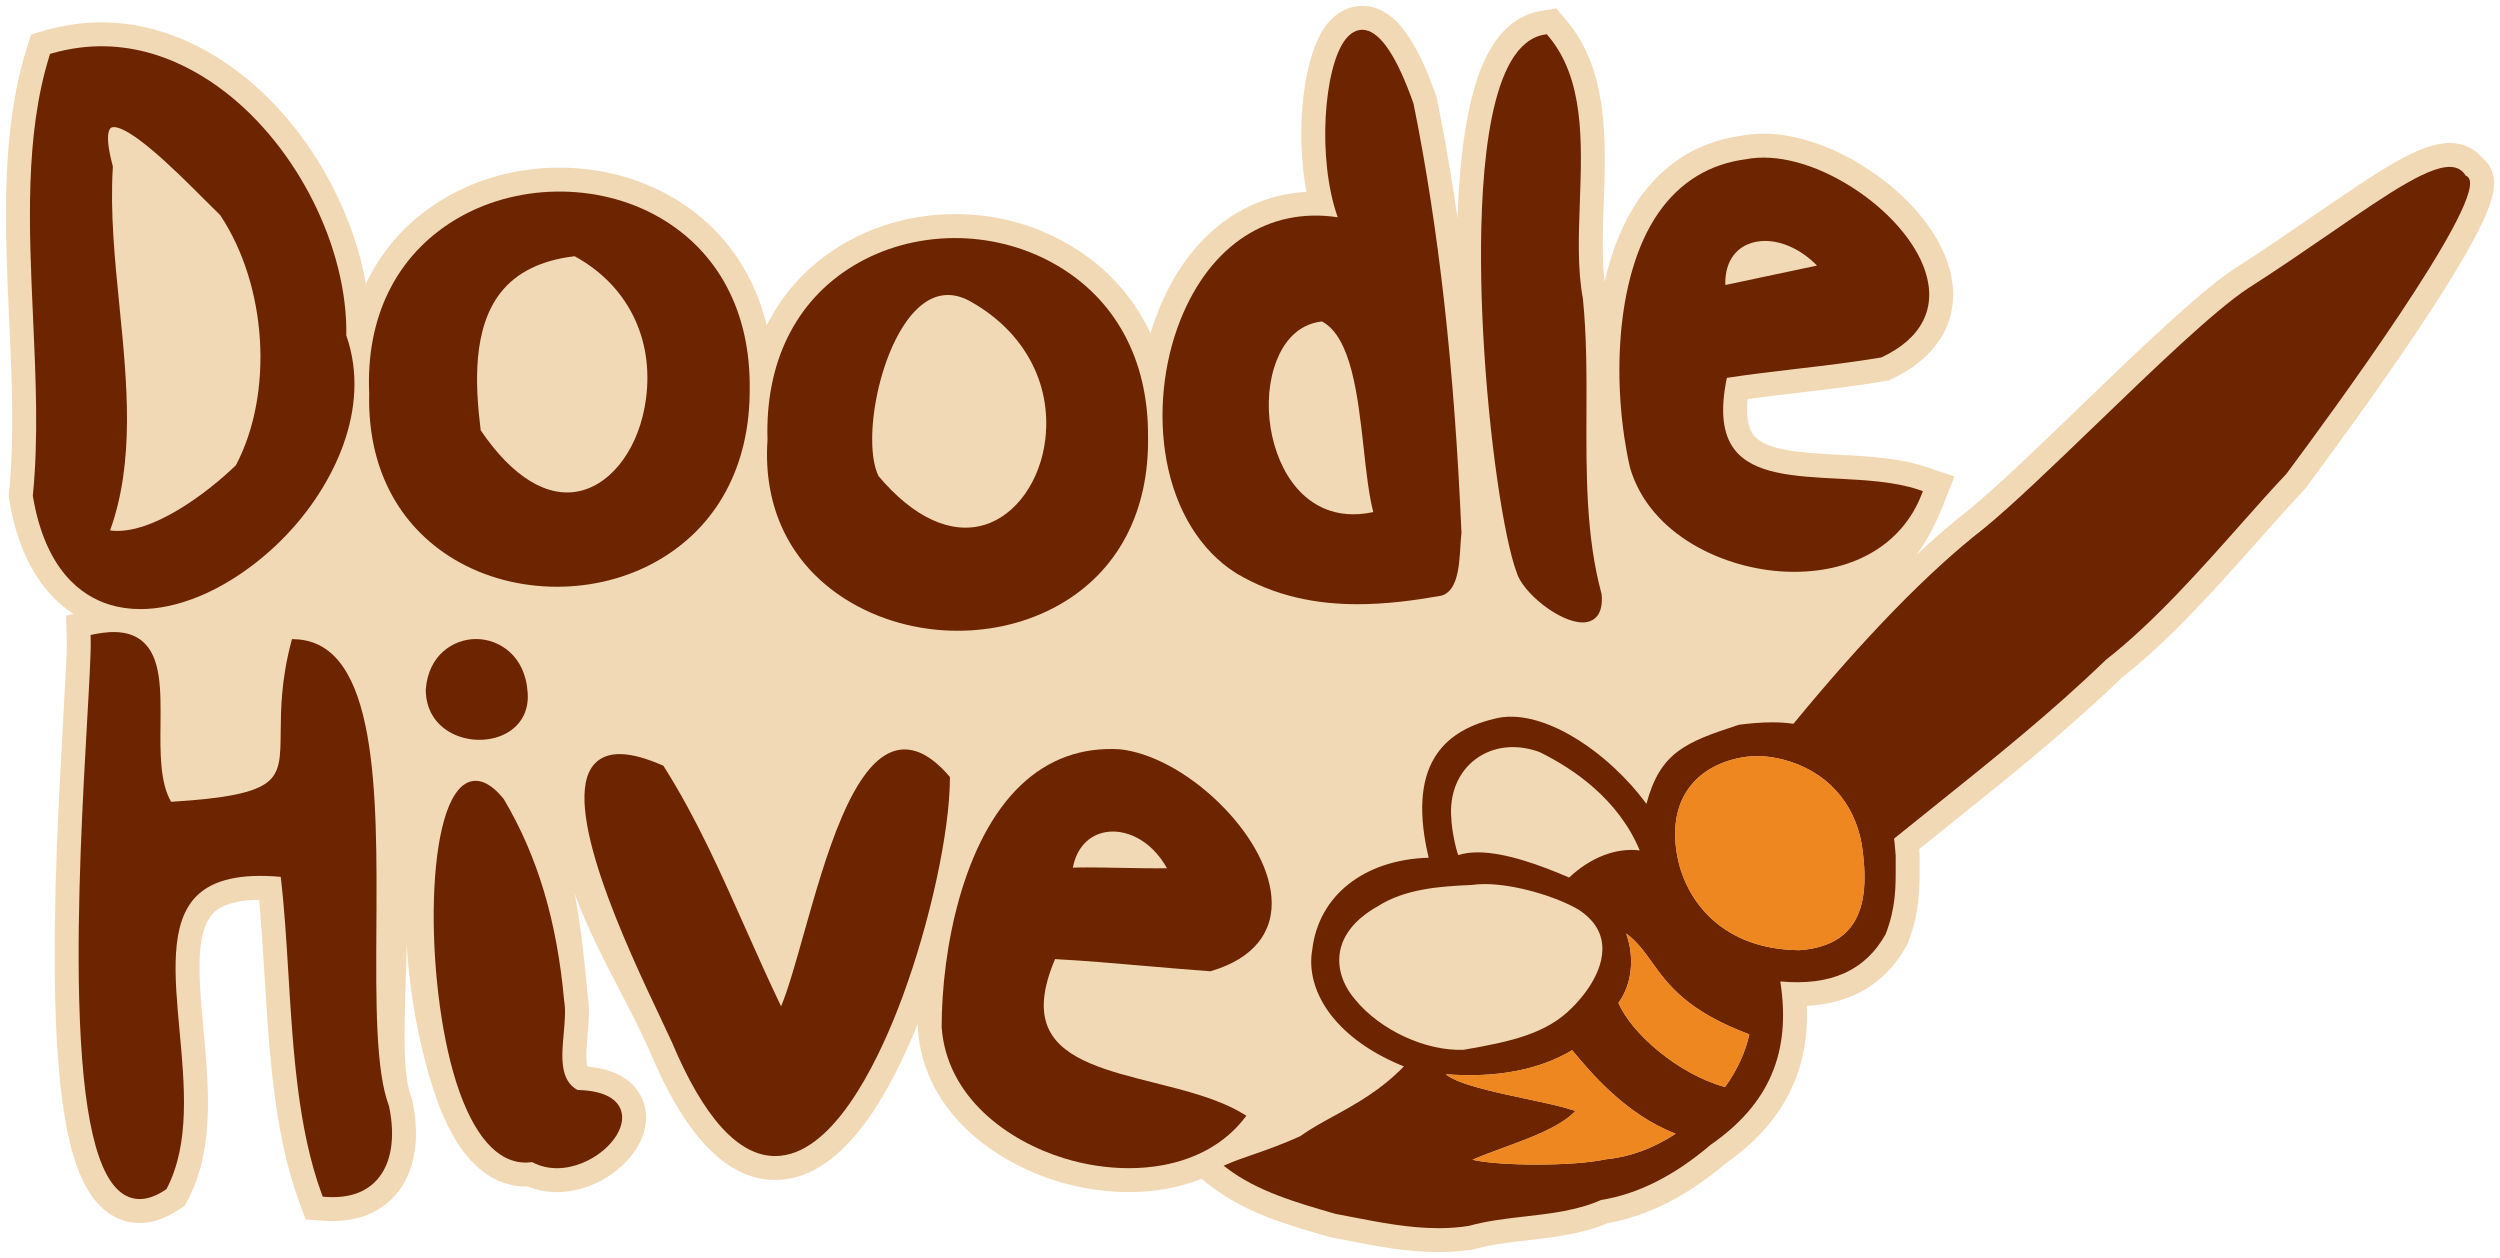
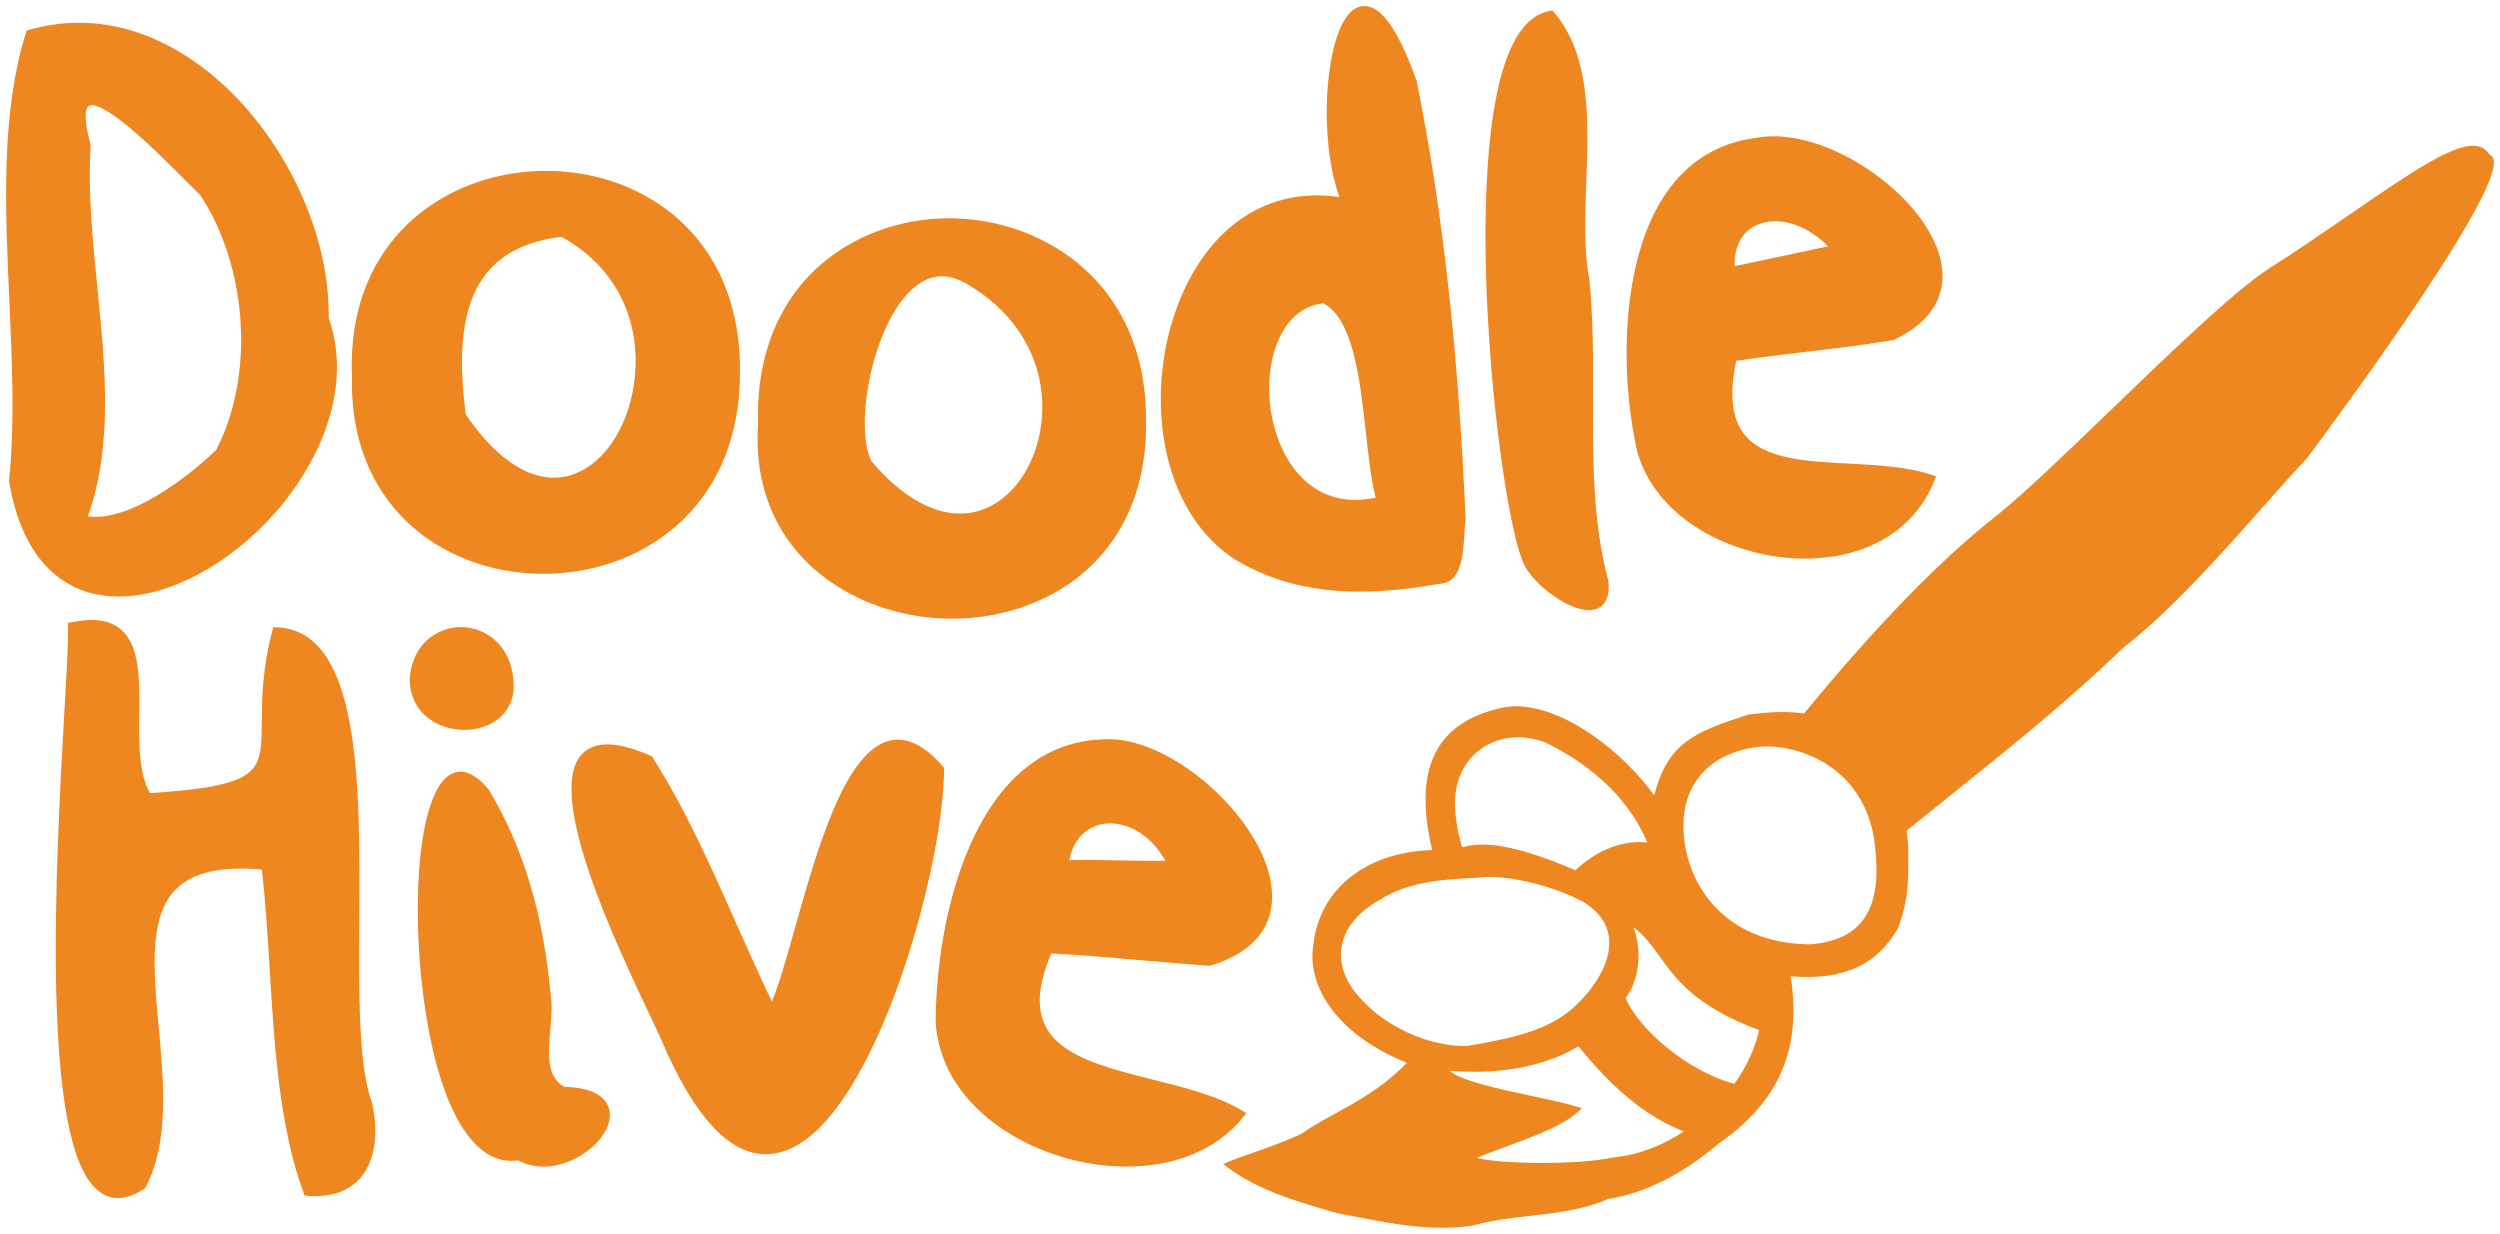
- <svg xmlns="http://www.w3.org/2000/svg" viewBox="20 67 1880 946">
-   <path fill="#f2d9b6" d="M1839.26,313.78c-30.99,46.47-66.82,95.29-85.41,120.26l-.3.4-.81.97-.41.43c-9.97,10.49-21.23,23.19-33.16,36.63-31.38,35.38-66.87,75.4-103.66,104.28-41.09,39.64-84.71,74.6-130.87,111.58-6.98,5.6-14.14,11.34-21.41,17.19.1,1.27.19,2.53.28,3.74l.06.85v.75c-.05,2.68-.03,5.37-.02,7.97.07,15.94.15,34.01-8.72,57.05l-.23.6-.64,1.37-.32.57c-15.69,28.03-40.87,43.16-74.93,45.03,2.09,49.51-18.11,88.5-61.34,118.73-28.7,24.38-58.37,39.37-88.23,44.6-19.79,8.28-41.17,10.72-60.11,12.88-13.32,1.51-27.09,3.08-39.46,6.51l-.49.13-1.13.25-.47.08c-8.01,1.3-16.62,1.96-25.59,1.96-23.91,0-47.47-4.59-68.26-8.64-4.28-.83-8.46-1.65-12.56-2.41l-.41-.08-1.01-.23-.45-.13c-31.94-9.24-62.11-17.96-87.71-37.46l-8.04-6.13c-8,3.21-16.54,5.69-25.57,7.37-9.25,1.72-18.99,2.59-28.97,2.59-17.86,0-36.57-2.85-54.1-8.25-47.63-14.69-100.12-52.46-104.64-114.44l-.02-.35-.03-.91v-.31c0-.75.02-1.51.02-2.26-7.47,18.59-17.76,41.1-30.35,61.02-20.25,32.06-42.24,50.64-65.36,55.23-3.83.76-7.71,1.15-11.53,1.15-19.04,0-37.06-9.22-53.54-27.4-14.48-15.97-27.76-38.58-40.62-69.11-1.71-3.82-4.32-9.33-7.62-16.27l-.06-.14c-12.42-26.18-35.51-65.21-48.97-102.71,4.67,24.07,7.39,50.01,10.03,78.53,1.43,9.29.56,19.05-.28,28.49-.58,6.39-1.66,18.53-.13,23.3,27.76,2.54,38.29,15.67,42.17,26.7,5.81,16.52-1.5,35.86-19.08,50.48-13.18,10.98-29.92,17.27-45.93,17.27-7.75,0-15.14-1.44-22.04-4.27-.53.01-1.07.02-1.6.02-19.81,0-47.47-11.35-66.75-65.4-10.8-30.3-20.05-73.01-22.62-115.97-.93,46.9-4.67,93,3.44,114.34l.25.67.55,1.86.14.7c6.01,28.95,1.43,53.9-12.88,70.25-7.8,8.93-22.33,19.57-47.19,19.57h-.01c-2.17,0-4.43-.08-6.69-.25l-13.66-.97-4.72-12.84c-18.91-51.32-22.63-112.41-26.23-171.49-1.2-19.65-2.35-38.45-4.02-56.03-16.29.13-27.82,3.44-34.28,9.85-14.32,14.21-10.9,51.2-7.6,86.98,4.08,44.29,8.3,90.07-11.41,128.24l-2.5,4.82-4.48,3.02c-9.95,6.71-19.89,10.11-29.55,10.11-7.06,0-13.79-1.79-19.99-5.32-28-15.93-41.02-64.63-43.51-162.84-1.83-72.3,2.92-156.02,6.06-211.42,1.54-27.14,2.87-50.58,2.61-59.42l-.53-17.78,5.68-1.17c-7.35-4.78-14.04-10.72-19.99-17.8-14.08-16.75-23.62-39.54-28.37-67.72l-.46-2.8.27-2.8c4.15-41.1,2.08-86.67.08-130.73-3.14-69.16-6.4-140.65,13.06-203.07l3.4-10.94,11.03-3.14c13.89-3.95,28.03-5.95,42.01-5.95,35.63,0,71.52,13.14,103.79,38.02,29.05,22.38,53.85,53.18,71.71,89.05,11.4,22.89,19.23,46.41,23.3,69.54.31-.64.59-1.29.9-1.92,12.49-25.42,31.38-45.99,56.14-61.15,25.94-15.88,56.57-24.28,88.55-24.28,29.9,0,58.76,7.43,83.45,21.48,25.39,14.45,45.04,34.61,58.39,59.92,6.12,11.58,10.77,24.03,13.97,37.23,12.4-24.86,31.21-45.33,55.84-60.23,25.37-15.33,55.01-23.44,85.73-23.44s58.65,7.58,83.94,21.93c25.61,14.53,45.52,34.65,59.16,59.81,1.39,2.56,2.69,5.17,3.94,7.82,1.72-5.8,3.7-11.48,5.91-17,21.77-54.35,62.09-86.54,111.32-89.28-8.57-46.16-2.54-103.44,15.42-126.07,7.08-8.91,16.52-13.82,26.59-13.82,1.71,0,3.45.14,5.16.43,19.62,3.29,35.14,23.94,50.31,66.95l.21.59.46,1.65.12.63c5.83,28.93,10.94,58.56,15.4,89.29,1.6-49.88,8.04-98.29,24.45-126.65,12.07-20.85,27.31-27.3,37.97-29.03l11.85-1.93,7.74,9.18c31.51,37.34,29.61,90.34,27.94,137.1-.76,21.29-1.47,41.57.62,59.35,5.52-24.54,14.24-45.7,25.84-62.33,19.07-27.32,45.26-43.38,77.87-47.72,5.05-.93,10.38-1.4,15.84-1.4,23.8,0,50.98,9,76.51,25.34,30.96,19.81,53.65,46.3,62.24,72.68,11.77,36.14-3.99,68.43-42.15,86.37l-2.63,1.24-2.87.48c-21.26,3.58-43.36,6.18-64.73,8.7-12.69,1.49-25.69,3.02-38.29,4.74-1.05,10.16-.53,20.63,4.26,26.92,9.2,12.09,37.26,13.57,64.39,14.99,22.29,1.18,45.34,2.39,65.66,9.22l21.15,7.11-8.19,20.75c-5.61,14.23-12.09,27.1-20.16,37.98,13.42-12.52,26.3-23.59,38.58-33.17,20.82-16.93,51.57-46.57,84.12-77.94,44.13-42.53,89.7-86.45,116.48-104.1l.2-.12c22.44-14.38,43.31-28.72,61.72-41.38l.13-.08c46.19-31.76,76.7-52.73,99.44-52.73,2.82,0,5.57.31,8.15.93,6.66,1.6,12.3,5.13,16.55,10.3,3.21,2.58,5.7,6.02,7.17,10.01,4.53,12.19,3.76,30.4-54.67,118.02Z" />
-   <path fill="#6d2400" d="M125.53,525.04c13.92,0,28.95-3.24,44.45-9.67,22.78-9.44,45.92-25.71,65.16-45.8,34.7-36.24,64.74-94.69,45.29-150.28,1.05-65.69-36.4-140.95-91.25-183.22-28.52-21.98-74.19-44.85-129.89-29.01l-1.66.47-.51,1.64c-18.51,59.4-15.34,129.29-12.26,196.87,2.03,44.72,4.14,90.96-.15,133.34l-.04.43.07.42c9.35,55.55,36.5,74.96,57.63,81.46,7.26,2.23,15.02,3.34,23.16,3.34ZM109.86,297.47c-3.5-34.96-7.11-71.11-5-104.8l.03-.52-.14-.51c-6.32-23.51-2.48-27.84-1.15-28.61,1.86-1.07,8.45-1.7,29.43,15.68,14.04,11.63,29.26,26.86,41.49,39.11,4.27,4.27,7.97,7.98,11.07,10.97,35.29,53.06,40.36,133.72,11.85,188.02-21.41,20.81-64.18,53.23-94.67,49.07,18.75-51.75,12.82-111.03,7.08-168.41Z" />
-   <path fill="#6d2400" d="M438.81,508.24c26.28,0,52.64-6.43,75.33-19.33,45.04-25.59,69.77-71.4,69.64-129,.77-58.09-23.54-104.16-68.47-129.73-46.37-26.39-108.14-25.39-153.7,2.5-43.82,26.83-66.54,73.07-63.97,130.22-1.38,54.89,21.32,99.18,63.91,124.7,22.93,13.74,50.06,20.63,77.27,20.63ZM396.65,286.86c11.97-15.15,30.64-24.29,55.49-27.16,39.57,21.55,59.62,61.48,53.67,107.03-4.66,35.67-24.57,63.59-49.54,69.46-24.43,5.74-50.97-10.44-74.78-45.6-4.26-34.17-6.28-76.61,15.16-103.74Z" />
-   <path fill="#6d2400" d="M655.71,517.53c25.04,15.83,54.81,23.81,84.48,23.81,26.58,0,53.07-6.4,76-19.31,44.31-24.94,68.15-70.08,67.13-127.11.27-57.58-24.63-103.51-70.12-129.31-46.83-26.56-106.28-26.06-151.47,1.26-43.5,26.31-66.43,72.82-64.56,130.98-3.49,51.11,17.29,93.61,58.54,119.68ZM806.12,396.89c-3.57,31.57-21.98,57.62-45.81,64.81-25.06,7.56-53.34-5.46-79.66-36.68-12.72-26.31.97-99.43,29.44-126.09,12.42-11.63,26.09-13.22,40.61-4.73l.03.02c39.41,22.46,60.11,60.84,55.39,102.67Z" />
-   <path fill="#6d2400" d="M1083.04,145.21l-.12-.43c-12.21-34.63-24.43-53.19-36.33-55.19-3.72-.63-9.28.06-14.66,6.84-16.31,20.55-21.69,89.78-5.96,133.96-51.72-7.82-95.61,20.57-118.17,76.89-13.13,32.77-16.97,71.42-10.56,106.06,6.98,37.67,25.49,67.71,52.18,84.62,29.55,17.7,60.96,23.41,91.5,23.41,21.15,0,41.89-2.74,61.3-6.11,13.88-1.94,15.1-22.31,15.99-37.18.22-3.65.43-7.1.78-9.73l.04-.28v-.29c-5.46-125.15-16.89-227.64-36-322.56ZM1052.71,452.08c-28.87,6.21-46.99-6.06-57.2-17.7-20.79-23.71-27.53-66.15-15.34-96.61,4.85-12.12,14.67-26.89,33.93-29.04,22.16,11.69,27.09,56.38,31.45,95.87,1.96,17.8,3.83,34.7,7.16,47.48Z" />
-   <path fill="#6d2400" d="M1224.29,513.33c-11.6-43.06-11.44-89.75-11.27-134.91.1-28.7.21-58.38-2.69-86.97l-.04-.26c-4.05-21.73-3.17-46.25-2.24-72.2,1.63-45.63,3.32-92.82-23.71-124.86l-1.16-1.38-1.78.29c-9.92,1.61-18.42,8.44-25.27,20.28-24.94,43.1-23.83,144.51-20.94,201.12,4.26,83.66,16.17,158.55,25.25,182.79,4.38,15.38,32.24,37.83,49.69,37.83,1.1,0,2.15-.09,3.16-.27,4.81-.89,12.66-4.78,11.12-20.94l-.1-.53Z" />
-   <path fill="#6d2400" d="M1401.98,426.96c-32.66-1.72-63.51-3.34-77.76-22.07-8.87-11.66-10.71-29.25-5.62-53.75,16.83-2.56,34.63-4.66,51.86-6.69,21.17-2.49,43.05-5.07,63.85-8.57l.43-.07.4-.19c30.03-14.12,41.64-37.03,32.69-64.51-7.22-22.16-27.71-45.74-54.82-63.09-27.97-17.9-57.06-25.66-79.83-21.32-27.61,3.56-49.79,17.1-65.93,40.24-33.82,48.48-34.84,133.41-21.47,191.82l.05.2c15.12,50.74,71.19,75.96,116.88,77.92,2.2.09,4.36.14,6.51.14,45.79,0,81.25-21.22,95.58-57.57l1.23-3.12-3.18-1.07c-17.99-6.05-39.79-7.2-60.88-8.31ZM1334.38,250.7c4.04-1.7,8.42-2.52,12.98-2.52,13.02,0,27.43,6.68,39.03,18.53-11.14,2.37-27.4,5.81-42.13,8.93-10.52,2.23-20.27,4.29-26.81,5.68-.45-14.79,5.62-25.84,16.94-30.62Z" />
-   <path fill="#6d2400" d="M312.48,898.61c-10.07-26.48-9.76-78.73-9.43-134.06.59-100.54,1.27-214.49-60.94-216.84l-2.55-.1-.65,2.47c-7.49,28.45-7.69,50.83-7.83,67.17-.17,18.94-.27,30.38-9.98,37.98-10.1,7.9-31.13,12.19-72.4,14.72-8.42-14.36-8.21-36.69-8-58.32.25-26.12.48-50.8-13.89-62.62-8.17-6.72-19.96-8.37-36.07-5.05l-2.62.54.08,2.67c.28,9.6-1,32.27-2.63,60.96-3.13,55.11-7.85,138.4-6.04,209.95,2.22,87.45,13.48,135.74,34.42,147.66,3.47,1.98,7.18,2.96,11.08,2.96,6.02,0,12.54-2.35,19.48-7.03l.67-.46.37-.72c17.3-33.5,13.32-76.63,9.48-118.34-3.85-41.77-7.49-81.21,12.85-101.4,12.39-12.3,33.09-17.01,63.21-14.37,2.7,22.3,4.18,46.58,5.74,72.23,3.52,57.78,7.16,117.52,25.15,166.37l.71,1.93,2.05.15c17.18,1.22,30.33-3.22,39.07-13.22,10.51-12.01,13.63-31.45,8.8-54.75l-.14-.49Z" />
-   <path fill="#6d2400" d="M359.44,618.24c6.42,3.42,13.8,5.11,21.08,5.11,8.16,0,16.19-2.13,22.58-6.34,9.86-6.49,14.72-16.98,13.67-29.46-1.79-27.41-21.29-39.95-38.65-40h-.11c-16.94,0-35.97,11.91-37.84,38.12v.13s0,.13,0,.13c.13,14.29,6.98,25.77,19.28,32.32Z" />
-   <path fill="#6d2400" d="M454.21,886.63c-13.44-7.41-11.85-25.23-10.3-42.47.8-8.96,1.56-17.42.34-24.65-5.52-60.34-19.91-108.45-45.29-151.41l-.27-.38c-12.63-15.61-22.34-14.93-28.27-11.6-32.21,18.07-30.82,159.21-4.99,231.68,13.53,37.96,32.41,56.27,54.69,53.09,6,3.22,12.39,4.6,18.75,4.6,12.75,0,25.36-5.57,34.42-13.1,11.64-9.68,16.86-21.43,13.61-30.66-2.32-6.6-9.9-14.54-32.69-15.09Z" />
-   <path fill="#6d2400" d="M734.37,651.35l-.78-.9c-13.39-15.54-26.5-22.02-38.96-19.26-33.39,7.41-53.87,80.09-70.32,138.5-6.23,22.13-11.75,41.7-16.94,54.08-9.34-19.49-18.06-39.07-26.51-58.06-19.1-42.93-37.14-83.48-61.47-122.05l-.52-.83-.9-.39c-24.55-10.69-41.09-11.13-50.56-1.35-27.81,28.72,24.68,139.42,49.9,192.63,3.42,7.22,6.12,12.92,7.93,16.96,23.94,56.92,50.02,85.67,77.65,85.67,2.66,0,5.33-.27,8.02-.8,41.16-8.17,72.66-78.02,87.77-118.93,20.76-56.19,35.42-123.66,35.67-164.07v-1.19Z" />
-   <path fill="#6d2400" d="M935.58,669.64c-23.12-22.22-50.65-36.87-73.76-39.2-28.47-1.63-53.31,7.36-73.87,26.74-44.02,41.5-59.74,124.01-59.83,182.05v.24c3.86,52.93,50.05,85.61,91.99,98.54,16.03,4.94,32.73,7.46,48.8,7.46,8.82,0,17.45-.76,25.67-2.29,25.52-4.75,46.43-16.62,60.46-34.31l2.26-2.85-3.12-1.86c-18.18-10.88-42.4-16.96-65.83-22.84-35.14-8.82-68.33-17.16-79.47-39.95-6.5-13.29-5.02-30.68,4.53-53.12,22.46,1.2,46.19,3.26,69.16,5.25,15.57,1.35,31.67,2.75,47.08,3.85l.57.04.55-.16c31.72-9.33,47.81-29.33,45.3-56.32-2.1-22.58-16.86-48.56-40.5-71.28ZM826.78,719.49c2.74-14.61,11.79-24.49,24.75-26.72,14.35-2.47,33.66,5.1,46.07,27.14-9.06.19-21.64-.04-33.85-.27-9.27-.17-18.25-.34-25.82-.34-4.23,0-8.01.05-11.15.18Z" />
-   <path fill="#6d2400" d="M1877.05,202c-.54-1.46-1.54-2.49-2.92-3-1.89-3.17-4.62-5.21-8.12-6.05-16.1-3.86-48.44,18.36-93.2,49.13-18.56,12.76-39.59,27.22-62.34,41.78-25.38,16.73-70.35,60.07-113.84,101.99-32.92,31.73-64.02,61.7-85.44,79.1-41.01,31.95-88.96,81.19-142.53,146.34-5.19-.78-10.5-1.1-15.89-1.1-8.2,0-16.56.75-24.88,1.8l-.3.07c-40.31,13.09-59.17,20.75-69.48,59.48-28.24-38.69-79.05-73.58-114.48-63.98-21.42,5.16-36.08,14.69-44.84,29.12-10.69,17.63-12.17,42.96-4.42,75.32-48.49,1.43-82.76,28.41-87.54,69.05-2.87,16.11,2.03,33.46,13.8,48.88,12.2,15.96,31.21,29.42,55.08,39.01-17.41,17.98-36.22,28.29-52.87,37.43-9.04,4.96-17.59,9.64-25.14,15.09-13.38,6.09-25.33,10.25-35.88,13.92-7.33,2.55-13.67,4.76-19.08,7.13l-2.56,1.12,2.22,1.69c22.92,17.46,51.52,25.73,81.8,34.49l.15.03c4.17.77,8.41,1.6,12.72,2.44,20.31,3.96,42.64,8.31,64.82,8.31,7.61,0,15.21-.51,22.7-1.73l.17-.04c13.73-3.8,28.22-5.45,42.23-7.05,19.25-2.19,39.16-4.46,57.03-12.38,27.54-4.36,55.23-18.3,82.3-41.44l.04-.03c44.09-30.54,60.79-69.63,52.42-122.87,37.99,3.46,63.88-8.14,79.15-35.42l.1-.22c7.65-19.87,7.58-35.44,7.52-50.5-.02-2.77-.03-5.5.01-8.22v-.14c-.13-1.75-.25-3.45-.41-5.06-.18-2.72-.49-5.31-.84-7.84,9.84-7.95,19.53-15.71,29.07-23.36,46.08-36.92,89.61-71.8,130.3-111.14,35.75-27.9,70.94-67.57,101.98-102.57,12.05-13.58,23.43-26.42,33.63-37.14l.12-.15c34.41-46.2,146.03-198.7,137.64-221.29ZM1129.29,638.15c13.17-10.03,30.82-12.07,48.45-5.61,25.77,12.64,59.44,35.66,75.31,73.97-17.72-2.16-36.84,5.17-53.05,20.4-20.41-8.75-47.33-18.94-68.69-18.94-5.3,0-10.26.63-14.68,2.06-2.21-5.54-5.05-20.22-5.24-27.66-1.53-18.28,5-34.4,17.9-44.22ZM1039.15,818.76l-.02-.03c-9.55-11.15-13.62-23.98-11.46-36.11,2.36-13.24,12.17-25.02,28.45-34.12,20.19-12.93,45.92-14.99,70.54-16h.17c2.98-.46,6.2-.67,9.61-.67,22.81,0,53.76,9.3,70.9,19.36,10.58,6.97,16.46,15.72,17.49,26.01,2.11,21.25-16.48,41.48-22.26,47.2-19.21,19.9-46.07,25.85-81.92,32.04-28.42,1.12-62.71-14.73-81.5-37.68ZM1227.34,938.84l-.2.03c-23.44,5.2-79.46,5.09-99.86.28,6.94-3.03,14.88-5.95,23.21-9.01,20-7.35,40.68-14.96,52.28-25.77l2.05-1.91-2.67-.86c-8.3-2.68-20.77-5.33-33.97-8.13-23.56-5.01-52.29-11.11-60.95-18.65,37.61,2.97,70.36-3.24,95.01-18.07l.23.28c13.16,15.82,40.17,48.3,77.64,62.52-17.13,11.17-34.43,17.49-52.77,19.29ZM1317.21,884.46c-35.94-9.96-70.65-40.91-80.17-63.28,10.2-13.94,12.34-33.85,5.84-52.19,8.23,6.09,13.44,13.35,19.34,21.56,12.34,17.16,26.31,36.59,73.28,54.32-3.08,13.76-9.23,27.06-18.29,39.59ZM1411.3,764.72c-8.07,9.96-20.97,15.62-38.35,16.82-57.42-.55-84.92-36.57-91.51-70.1-7.49-38.2,9.25-65.9,44.79-74.1,5.05-1.16,10.13-1.75,15.3-1.75,6.32,0,12.78.88,19.47,2.63,31.99,8.35,53.52,31.69,59.08,64.08.1.49.16.99.23,1.54,2.57,18.19,4.43,44.3-9.01,60.88Z" />
-   <path fill="#ef8720" d="M1280.11,919.55c-17.13,11.17-34.43,17.49-52.77,19.29l-.2.03c-23.44,5.2-79.46,5.09-99.86.28,6.94-3.03,14.88-5.95,23.21-9.01,20-7.35,40.68-14.96,52.28-25.77l2.05-1.91-2.67-.86c-8.3-2.68-20.77-5.33-33.97-8.13-23.56-5.01-52.29-11.11-60.95-18.65,37.61,2.97,70.36-3.24,95.01-18.07l.23.28c13.16,15.82,40.17,48.3,77.64,62.52Z" />
-   <path fill="#ef8720" d="M1335.5,844.87c-3.08,13.76-9.23,27.06-18.29,39.59-35.94-9.96-70.65-40.91-80.17-63.28,10.2-13.94,12.34-33.85,5.84-52.19,8.23,6.09,13.44,13.35,19.34,21.56,12.34,17.16,26.31,36.59,73.28,54.32Z" />
-   <path fill="#ef8720" d="M1411.3,764.72c-8.07,9.96-20.97,15.62-38.35,16.82-57.42-.55-84.92-36.57-91.51-70.1-7.49-38.2,9.25-65.9,44.79-74.1,5.05-1.16,10.13-1.75,15.3-1.75,6.32,0,12.78.88,19.47,2.63,31.99,8.35,53.52,31.69,59.08,64.08.1.49.16.99.23,1.54,2.57,18.19,4.43,44.3-9.01,60.88Z" />
+ <svg xmlns="http://www.w3.org/2000/svg" viewBox="38 85 1844 910">
+   <path fill="#ef8720" d="M125.53,525.04c13.92,0,28.95-3.24,44.45-9.67,22.78-9.44,45.92-25.71,65.16-45.8,34.7-36.24,64.74-94.69,45.29-150.28,1.05-65.69-36.4-140.95-91.25-183.22-28.52-21.98-74.19-44.85-129.89-29.01l-1.66.47-.51,1.64c-18.51,59.4-15.34,129.29-12.26,196.87,2.03,44.72,4.14,90.96-.15,133.34l-.04.43.07.42c9.35,55.55,36.5,74.96,57.63,81.46,7.26,2.23,15.02,3.34,23.16,3.34ZM109.86,297.47c-3.5-34.96-7.11-71.11-5-104.8l.03-.52-.14-.51c-6.32-23.51-2.48-27.84-1.15-28.61,1.86-1.07,8.45-1.7,29.43,15.68,14.04,11.63,29.26,26.86,41.49,39.11,4.27,4.27,7.97,7.98,11.07,10.97,35.29,53.06,40.36,133.72,11.85,188.02-21.41,20.81-64.18,53.23-94.67,49.07,18.75-51.75,12.82-111.03,7.08-168.41Z" />
+   <path fill="#ef8720" d="M438.81,508.24c26.28,0,52.64-6.43,75.33-19.33,45.04-25.59,69.77-71.4,69.64-129,.77-58.09-23.54-104.16-68.47-129.73-46.37-26.39-108.14-25.39-153.7,2.5-43.82,26.83-66.54,73.07-63.97,130.22-1.38,54.89,21.32,99.18,63.91,124.7,22.93,13.74,50.06,20.63,77.27,20.63ZM396.65,286.86c11.97-15.15,30.64-24.29,55.49-27.16,39.57,21.55,59.62,61.48,53.67,107.03-4.66,35.67-24.57,63.59-49.54,69.46-24.43,5.74-50.97-10.44-74.78-45.6-4.26-34.17-6.28-76.61,15.16-103.74Z" />
+   <path fill="#ef8720" d="M655.71,517.53c25.04,15.83,54.81,23.81,84.48,23.81,26.58,0,53.07-6.4,76-19.31,44.31-24.94,68.15-70.08,67.13-127.11.27-57.58-24.63-103.51-70.12-129.31-46.83-26.56-106.28-26.06-151.47,1.26-43.5,26.31-66.43,72.82-64.56,130.98-3.49,51.11,17.29,93.61,58.54,119.68ZM806.12,396.89c-3.57,31.57-21.98,57.62-45.81,64.81-25.06,7.56-53.34-5.46-79.66-36.68-12.72-26.31.97-99.43,29.44-126.09,12.42-11.63,26.09-13.22,40.61-4.73l.03.02c39.41,22.46,60.11,60.84,55.39,102.67Z" />
+   <path fill="#ef8720" d="M1083.04,145.21l-.12-.43c-12.21-34.63-24.43-53.19-36.33-55.19-3.72-.63-9.28.06-14.66,6.84-16.31,20.55-21.69,89.78-5.96,133.96-51.72-7.82-95.61,20.57-118.17,76.89-13.13,32.77-16.97,71.42-10.56,106.06,6.98,37.67,25.49,67.71,52.18,84.62,29.55,17.7,60.96,23.41,91.5,23.41,21.15,0,41.89-2.74,61.3-6.11,13.88-1.94,15.1-22.31,15.99-37.18.22-3.65.43-7.1.78-9.73l.04-.28v-.29c-5.46-125.15-16.89-227.64-36-322.56ZM1052.71,452.08c-28.87,6.21-46.99-6.06-57.2-17.7-20.79-23.71-27.53-66.15-15.34-96.61,4.85-12.12,14.67-26.89,33.93-29.04,22.16,11.69,27.09,56.38,31.45,95.87,1.96,17.8,3.83,34.7,7.16,47.48Z" />
+   <path fill="#ef8720" d="M1224.29,513.33c-11.6-43.06-11.44-89.75-11.27-134.91.1-28.7.21-58.38-2.69-86.97l-.04-.26c-4.05-21.73-3.17-46.25-2.24-72.2,1.63-45.63,3.32-92.82-23.71-124.86l-1.16-1.38-1.78.29c-9.92,1.61-18.42,8.44-25.27,20.28-24.94,43.1-23.83,144.51-20.94,201.12,4.26,83.66,16.17,158.55,25.25,182.79,4.38,15.38,32.24,37.83,49.69,37.83,1.1,0,2.15-.09,3.16-.27,4.81-.89,12.66-4.78,11.12-20.94l-.1-.53Z" />
+   <path fill="#ef8720" d="M1401.98,426.96c-32.66-1.72-63.51-3.34-77.76-22.07-8.87-11.66-10.71-29.25-5.62-53.75,16.83-2.56,34.63-4.66,51.86-6.69,21.17-2.49,43.05-5.07,63.85-8.57l.43-.07.4-.19c30.03-14.12,41.64-37.03,32.69-64.51-7.22-22.16-27.71-45.74-54.82-63.09-27.97-17.9-57.06-25.66-79.83-21.32-27.61,3.56-49.79,17.1-65.93,40.24-33.82,48.48-34.84,133.41-21.47,191.82l.05.2c15.12,50.74,71.19,75.96,116.88,77.92,2.2.09,4.36.14,6.51.14,45.79,0,81.25-21.22,95.58-57.57l1.23-3.12-3.18-1.07c-17.99-6.05-39.79-7.2-60.88-8.31ZM1334.38,250.7c4.04-1.7,8.42-2.52,12.98-2.52,13.02,0,27.43,6.68,39.03,18.53-11.14,2.37-27.4,5.81-42.13,8.93-10.52,2.23-20.27,4.29-26.81,5.68-.45-14.79,5.62-25.84,16.94-30.62Z" />
+   <path fill="#ef8720" d="M312.48,898.61c-10.07-26.48-9.76-78.73-9.43-134.06.59-100.54,1.27-214.49-60.94-216.84l-2.55-.1-.65,2.47c-7.49,28.45-7.69,50.83-7.83,67.17-.17,18.94-.27,30.38-9.98,37.98-10.1,7.9-31.13,12.19-72.4,14.72-8.42-14.36-8.21-36.69-8-58.32.25-26.12.48-50.8-13.89-62.62-8.17-6.72-19.96-8.37-36.07-5.05l-2.62.54.08,2.67c.28,9.6-1,32.27-2.63,60.96-3.13,55.11-7.85,138.4-6.04,209.95,2.22,87.45,13.48,135.74,34.42,147.66,3.47,1.98,7.18,2.96,11.08,2.96,6.02,0,12.54-2.35,19.48-7.03l.67-.46.37-.72c17.3-33.5,13.32-76.63,9.48-118.34-3.85-41.77-7.49-81.21,12.85-101.4,12.39-12.3,33.09-17.01,63.21-14.37,2.7,22.3,4.18,46.58,5.74,72.23,3.52,57.78,7.16,117.52,25.15,166.37l.71,1.93,2.05.15c17.18,1.22,30.33-3.22,39.07-13.22,10.51-12.01,13.63-31.45,8.8-54.75l-.14-.49Z" />
+   <path fill="#ef8720" d="M359.44,618.24c6.42,3.42,13.8,5.11,21.08,5.11,8.16,0,16.19-2.13,22.58-6.34,9.86-6.49,14.72-16.98,13.67-29.46-1.79-27.41-21.29-39.95-38.65-40h-.11c-16.94,0-35.97,11.91-37.84,38.12v.13s0,.13,0,.13c.13,14.29,6.98,25.77,19.28,32.32Z" />
+   <path fill="#ef8720" d="M454.21,886.63c-13.44-7.41-11.85-25.23-10.3-42.47.8-8.96,1.56-17.42.34-24.65-5.52-60.34-19.91-108.45-45.29-151.41l-.27-.38c-12.63-15.61-22.34-14.93-28.27-11.6-32.21,18.07-30.82,159.21-4.99,231.68,13.53,37.96,32.41,56.27,54.69,53.09,6,3.22,12.39,4.6,18.75,4.6,12.75,0,25.36-5.57,34.42-13.1,11.64-9.68,16.86-21.43,13.61-30.66-2.32-6.6-9.9-14.54-32.69-15.09Z" />
+   <path fill="#ef8720" d="M734.37,651.35l-.78-.9c-13.39-15.54-26.5-22.02-38.96-19.26-33.39,7.41-53.87,80.09-70.32,138.5-6.23,22.13-11.75,41.7-16.94,54.08-9.34-19.49-18.06-39.07-26.51-58.06-19.1-42.93-37.14-83.48-61.47-122.05l-.52-.83-.9-.39c-24.55-10.69-41.09-11.13-50.56-1.35-27.81,28.72,24.68,139.42,49.9,192.63,3.42,7.22,6.12,12.92,7.93,16.96,23.94,56.92,50.02,85.67,77.65,85.67,2.66,0,5.33-.27,8.02-.8,41.16-8.17,72.66-78.02,87.77-118.93,20.76-56.19,35.42-123.66,35.67-164.07v-1.19Z" />
+   <path fill="#ef8720" d="M935.58,669.64c-23.12-22.22-50.65-36.87-73.76-39.2-28.47-1.63-53.31,7.36-73.87,26.74-44.02,41.5-59.74,124.01-59.83,182.05v.24c3.86,52.93,50.05,85.61,91.99,98.54,16.03,4.94,32.73,7.46,48.8,7.46,8.82,0,17.45-.76,25.67-2.29,25.52-4.75,46.43-16.62,60.46-34.31l2.26-2.85-3.12-1.86c-18.18-10.88-42.4-16.96-65.83-22.84-35.14-8.82-68.33-17.16-79.47-39.95-6.5-13.29-5.02-30.68,4.53-53.12,22.46,1.2,46.19,3.26,69.16,5.25,15.57,1.35,31.67,2.75,47.08,3.85l.57.04.55-.16c31.72-9.33,47.81-29.33,45.3-56.32-2.1-22.58-16.86-48.56-40.5-71.28ZM826.78,719.49c2.74-14.61,11.79-24.49,24.75-26.72,14.35-2.47,33.66,5.1,46.07,27.14-9.06.19-21.64-.04-33.85-.27-9.27-.17-18.25-.34-25.82-.34-4.23,0-8.01.05-11.15.18Z" />
+   <path fill="#ef8720" d="M1877.05,202c-.54-1.46-1.55-2.49-2.92-3-1.9-3.18-4.63-5.21-8.13-6.05-16.1-3.87-48.44,18.36-93.2,49.13-18.56,12.76-39.59,27.22-62.34,41.78-25.38,16.73-70.35,60.07-113.84,101.98-32.93,31.73-64.02,61.7-85.45,79.11-41,31.95-88.95,81.18-142.52,146.34h0c-13.08-1.96-26.99-1.04-40.77.7l-.3.07c-40.31,13.09-59.16,20.75-69.48,59.48-28.24-38.7-79.04-73.58-114.48-63.98-21.42,5.16-36.08,14.68-44.83,29.12-10.69,17.63-12.18,42.96-4.42,75.32-48.49,1.43-82.76,28.41-87.54,69.06-2.88,16.1,2.03,33.46,13.8,48.87,12.2,15.97,31.21,29.43,55.08,39.01-17.41,17.98-36.22,28.29-52.87,37.43-9.04,4.96-17.59,9.65-25.14,15.09-13.38,6.08-25.33,10.25-35.89,13.92-7.33,2.55-13.66,4.76-19.08,7.13l-2.56,1.12,2.22,1.69c22.92,17.46,51.52,25.73,81.8,34.48l.16.04c4.17.77,8.41,1.6,12.72,2.44,20.31,3.96,42.64,8.31,64.82,8.31,7.61,0,15.21-.51,22.7-1.73l.17-.04c13.73-3.81,28.22-5.46,42.23-7.05,19.25-2.19,39.16-4.46,57.03-12.38,27.53-4.36,55.22-18.3,82.3-41.44l.03-.03c44.1-30.54,60.8-69.63,52.43-122.86,37.99,3.46,63.88-8.14,79.15-35.43l.1-.21c7.65-19.88,7.58-35.45,7.52-50.5-.01-2.77-.02-5.5.01-8.22v-.07s0-.07,0-.07c-.13-1.75-.25-3.44-.41-5.06-.18-2.72-.49-5.31-.84-7.84,9.85-7.95,19.53-15.71,29.07-23.36,46.08-36.93,89.61-71.81,130.3-111.14,35.76-27.91,70.94-67.57,101.98-102.57,12.05-13.59,23.43-26.42,33.63-37.15l.12-.15c34.41-46.2,146.02-198.7,137.64-221.29ZM1129.29,638.15c13.17-10.03,30.83-12.07,48.45-5.61,25.78,12.64,59.44,35.65,75.31,73.96-17.72-2.15-36.84,5.17-53.05,20.4-20.41-8.74-47.32-18.93-68.69-18.93-5.3,0-10.25.63-14.68,2.06-2.2-5.54-5.05-20.22-5.23-27.66-1.53-18.28,5-34.39,17.9-44.21ZM1039.15,818.76l-.02-.03c-9.55-11.16-13.62-23.98-11.46-36.11,2.36-13.24,12.17-25.02,28.45-34.12,20.19-12.93,45.92-14.99,70.54-16l.18-.02c2.97-.44,6.2-.65,9.61-.65,22.8,0,53.76,9.3,70.9,19.36,10.58,6.96,16.46,15.71,17.49,26,2.11,21.26-16.48,41.48-22.25,47.2-19.21,19.91-46.08,25.85-81.93,32.05-28.42,1.12-62.7-14.74-81.49-37.69ZM1227.34,938.84l-.2.03c-23.44,5.21-79.46,5.09-99.86.28,6.94-3.03,14.88-5.95,23.21-9.01,20-7.35,40.68-14.95,52.28-25.77l2.05-1.91-2.67-.86c-8.31-2.68-20.78-5.33-33.98-8.13-23.56-5.01-52.29-11.11-60.95-18.65,37.61,2.98,70.36-3.24,95.01-18.07l.23.28c13.16,15.83,40.16,48.3,77.64,62.52-17.14,11.17-34.43,17.48-52.78,19.28ZM1317.21,884.46c-35.94-9.95-70.65-40.91-80.17-63.28,10.21-13.94,12.35-33.84,5.85-52.19,8.23,6.1,13.44,13.35,19.34,21.56,12.34,17.16,26.31,36.6,73.28,54.32-3.08,13.76-9.23,27.07-18.29,39.59ZM1411.3,764.72c-8.07,9.96-20.98,15.62-38.35,16.82-57.42-.55-84.92-36.57-91.51-70.1-7.49-38.2,9.25-65.9,44.79-74.1,5.05-1.17,10.13-1.75,15.29-1.75,6.32,0,12.78.87,19.48,2.62,31.98,8.35,53.51,31.69,59.08,64.09.1.49.16.99.23,1.54,2.57,18.19,4.43,44.3-9.01,60.88Z" />
</svg>
